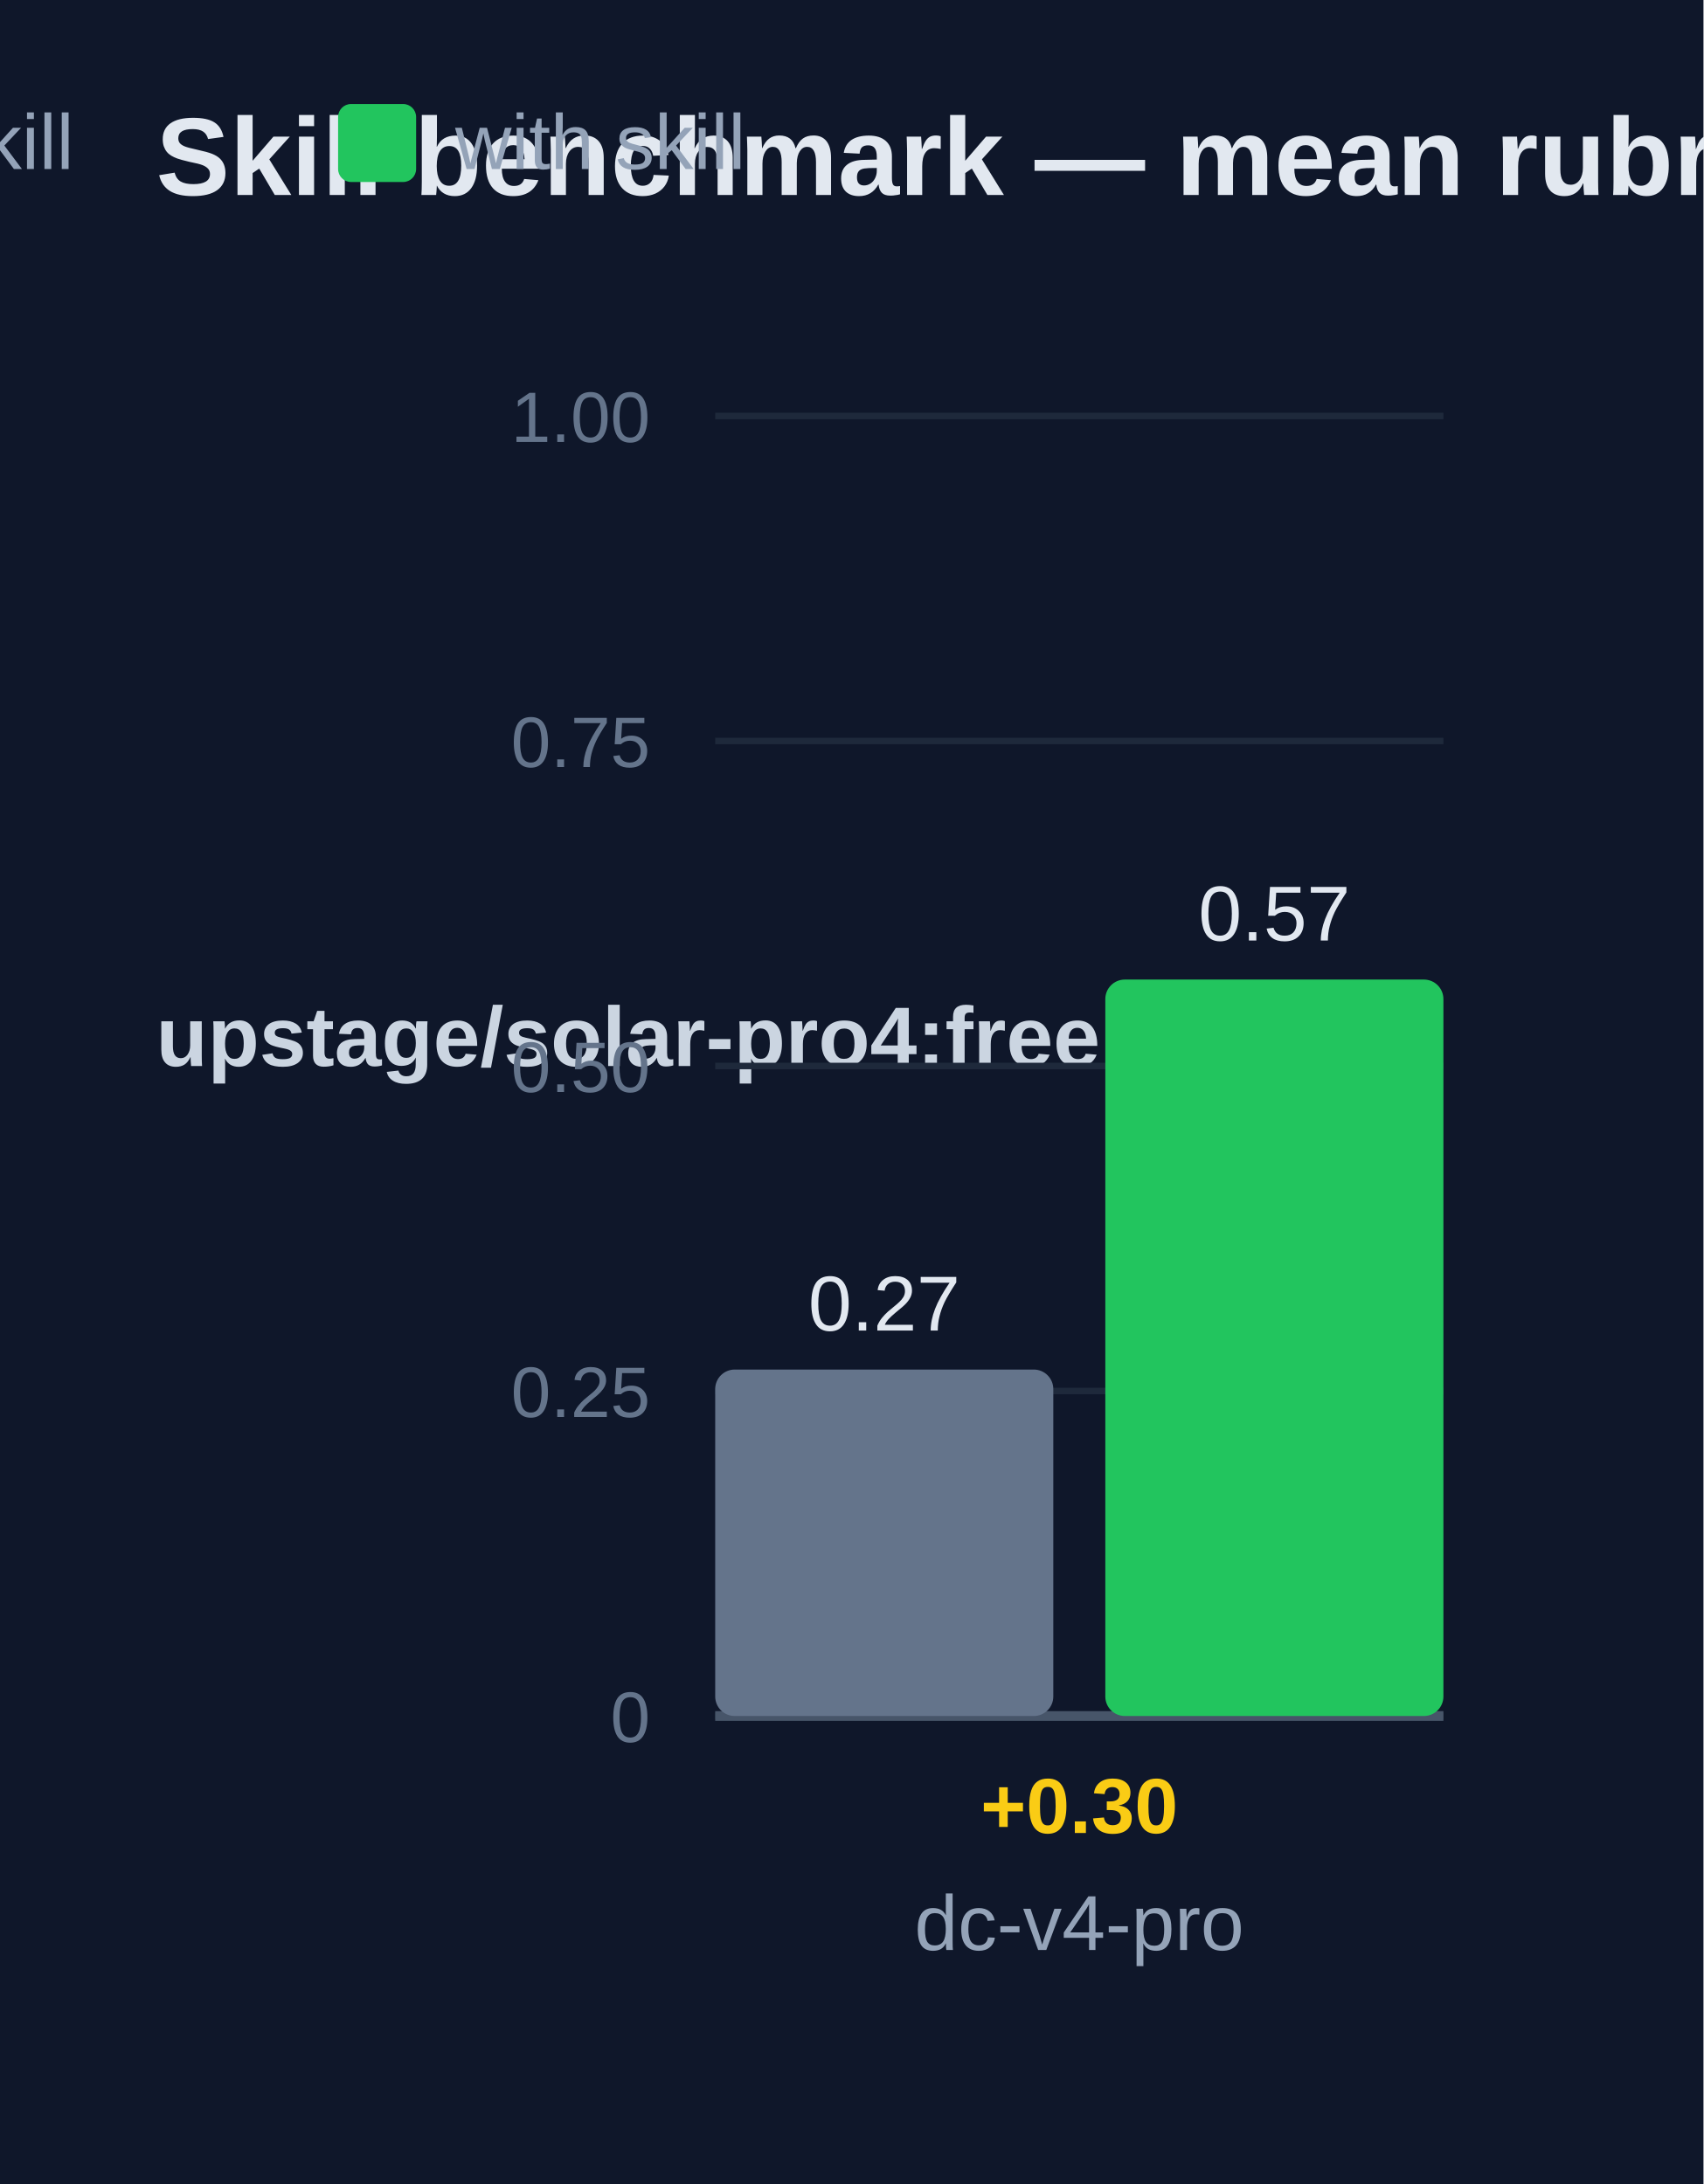
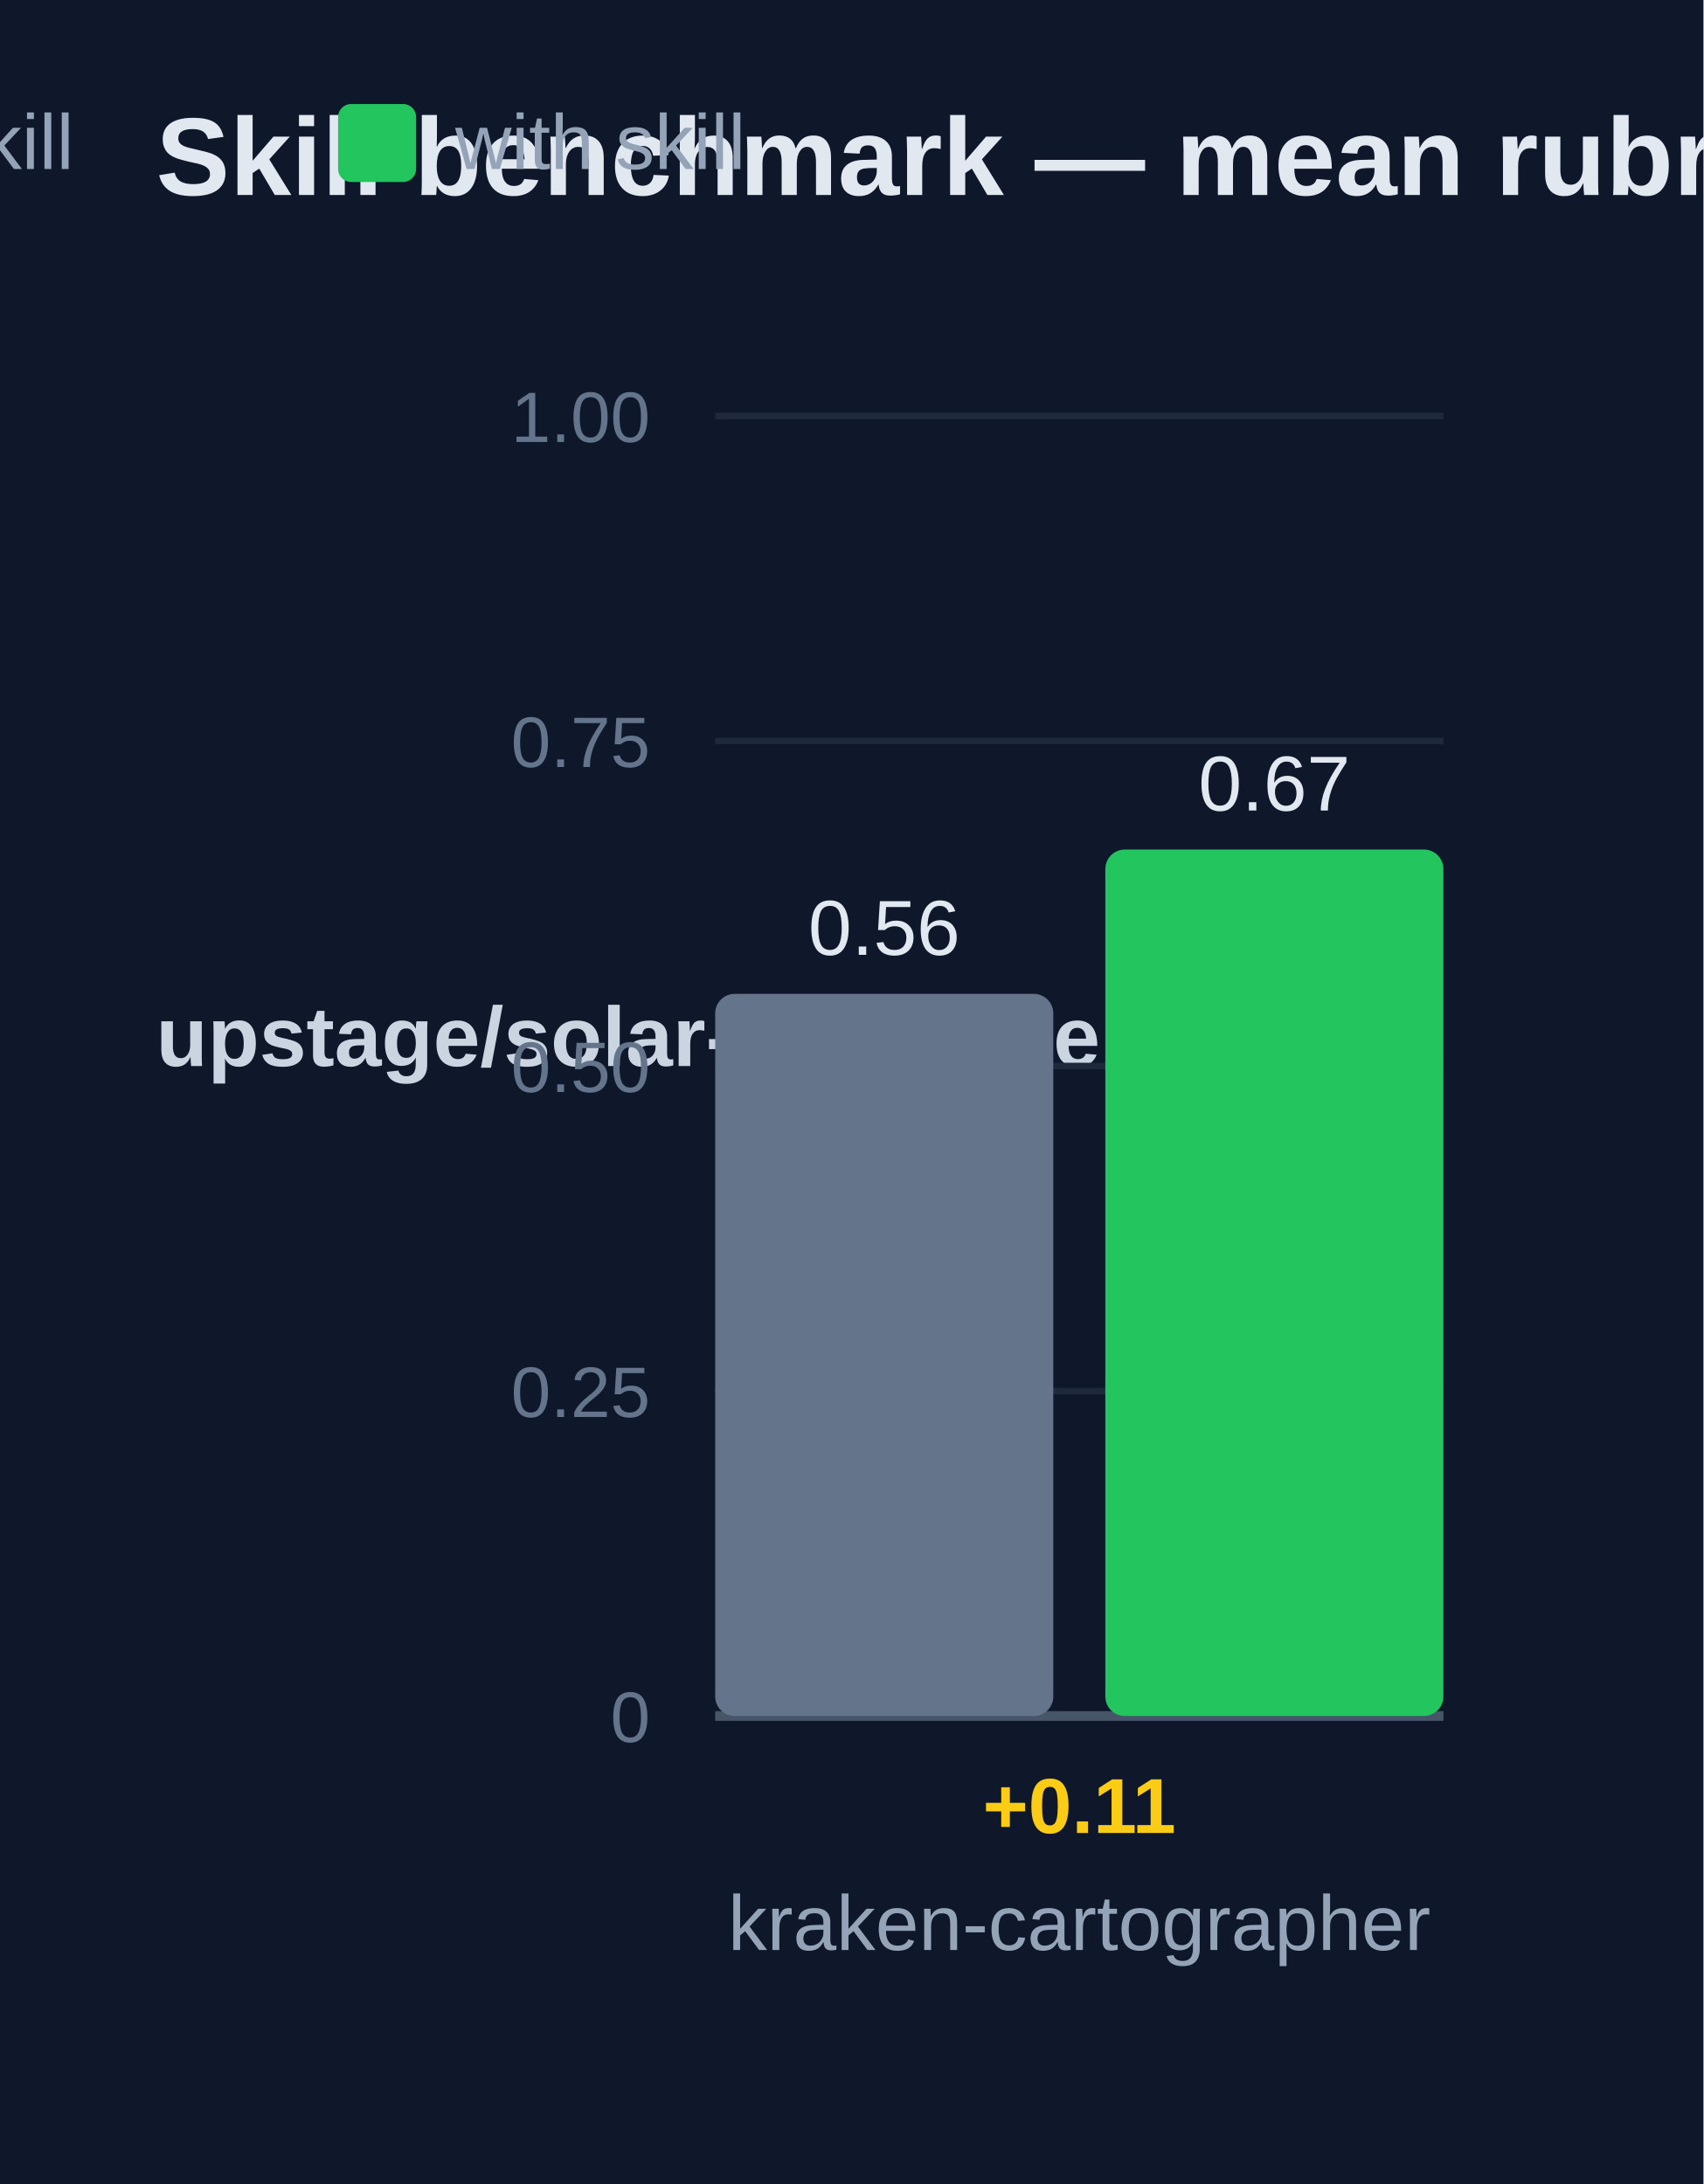
<svg xmlns="http://www.w3.org/2000/svg" width="262" height="336" font-family="Segoe UI, Arial, sans-serif">
  <rect width="100%" height="100%" fill="#0f172a" />
  <text x="24" y="30" fill="#e2e8f0" font-size="17" font-weight="bold">Skill benchmark — mean rubric score (n=3 reps)</text>
  <rect x="-68" y="16" width="12" height="12" rx="2" fill="#64748b" />
  <text x="-50" y="26" fill="#94a3b8" font-size="12">without skill</text>
  <rect x="52" y="16" width="12" height="12" rx="2" fill="#22c55e" />
  <text x="70" y="26" fill="#94a3b8" font-size="12">with skill</text>
  <text x="24" y="164" fill="#cbd5e1" font-size="13" font-weight="600">upstage/solar-pro4:free</text>
  <line x1="110" y1="264.0" x2="222" y2="264.0" stroke="#1e293b" stroke-width="1" />
  <text x="100" y="268.0" fill="#64748b" font-size="11" text-anchor="end">0</text>
  <line x1="110" y1="214.0" x2="222" y2="214.0" stroke="#1e293b" stroke-width="1" />
  <text x="100" y="218.0" fill="#64748b" font-size="11" text-anchor="end">0.25</text>
  <line x1="110" y1="164.0" x2="222" y2="164.0" stroke="#1e293b" stroke-width="1" />
  <text x="100" y="168.0" fill="#64748b" font-size="11" text-anchor="end">0.50</text>
  <line x1="110" y1="114.0" x2="222" y2="114.0" stroke="#1e293b" stroke-width="1" />
  <text x="100" y="118.0" fill="#64748b" font-size="11" text-anchor="end">0.75</text>
  <line x1="110" y1="64.0" x2="222" y2="64.0" stroke="#1e293b" stroke-width="1" />
  <text x="100" y="68.0" fill="#64748b" font-size="11" text-anchor="end">1.00</text>
  <line x1="110" y1="264" x2="222" y2="264" stroke="#475569" stroke-width="1.5" />
-   <rect x="110" y="210.7" width="52" height="53.3" rx="3" fill="#64748b" />
-   <text x="136.0" y="204.7" fill="#e2e8f0" font-size="12" text-anchor="middle">0.27</text>
-   <rect x="170" y="150.7" width="52" height="113.3" rx="3" fill="#22c55e" />
-   <text x="196.0" y="144.7" fill="#e2e8f0" font-size="12" text-anchor="middle">0.57</text>
-   <text x="166.0" y="282" fill="#facc15" font-size="12" font-weight="600" text-anchor="middle">+0.30</text>
-   <text x="166.0" y="300" fill="#94a3b8" font-size="12" text-anchor="middle">dc-v4-pro</text>
+   <rect x="110" y="152.9" width="52" height="111.1" rx="3" fill="#64748b" />
+   <text x="136.0" y="146.9" fill="#e2e8f0" font-size="12" text-anchor="middle">0.56</text>
+   <rect x="170" y="130.7" width="52" height="133.3" rx="3" fill="#22c55e" />
+   <text x="196.0" y="124.7" fill="#e2e8f0" font-size="12" text-anchor="middle">0.67</text>
+   <text x="166.0" y="282" fill="#facc15" font-size="12" font-weight="600" text-anchor="middle">+0.11</text>
+   <text x="166.0" y="300" fill="#94a3b8" font-size="12" text-anchor="middle">kraken-cartographer</text>
</svg>
